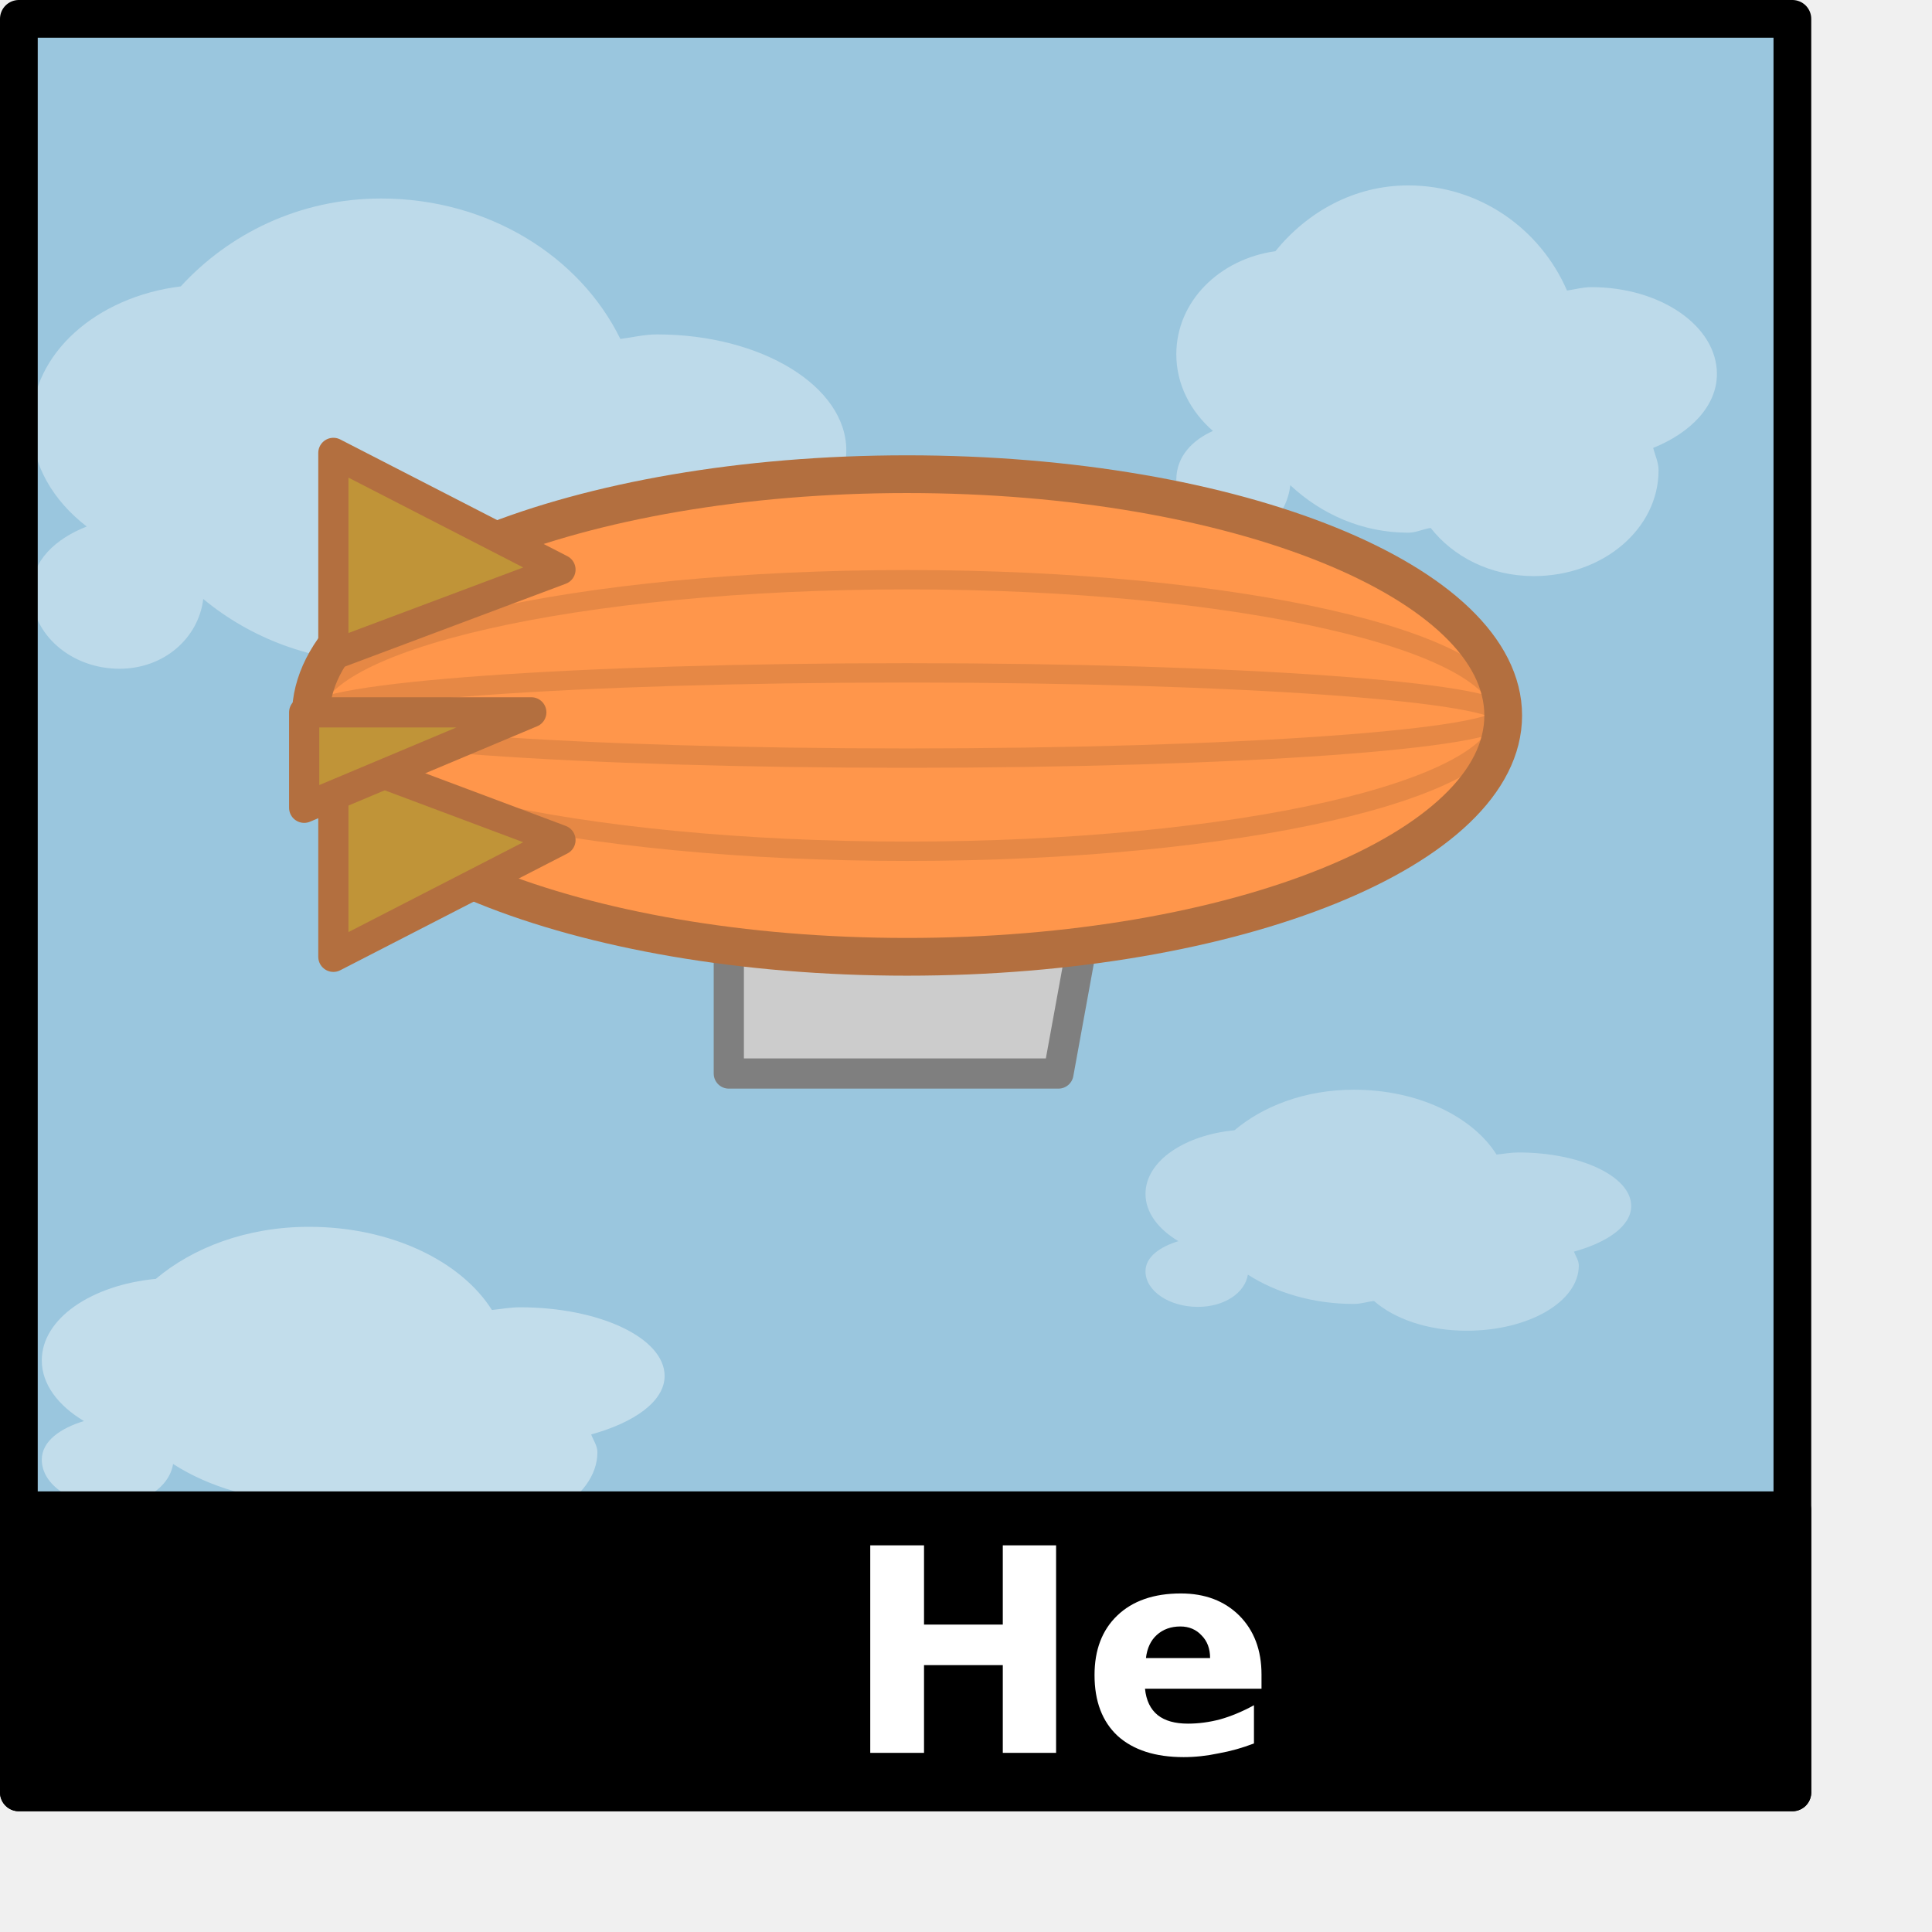
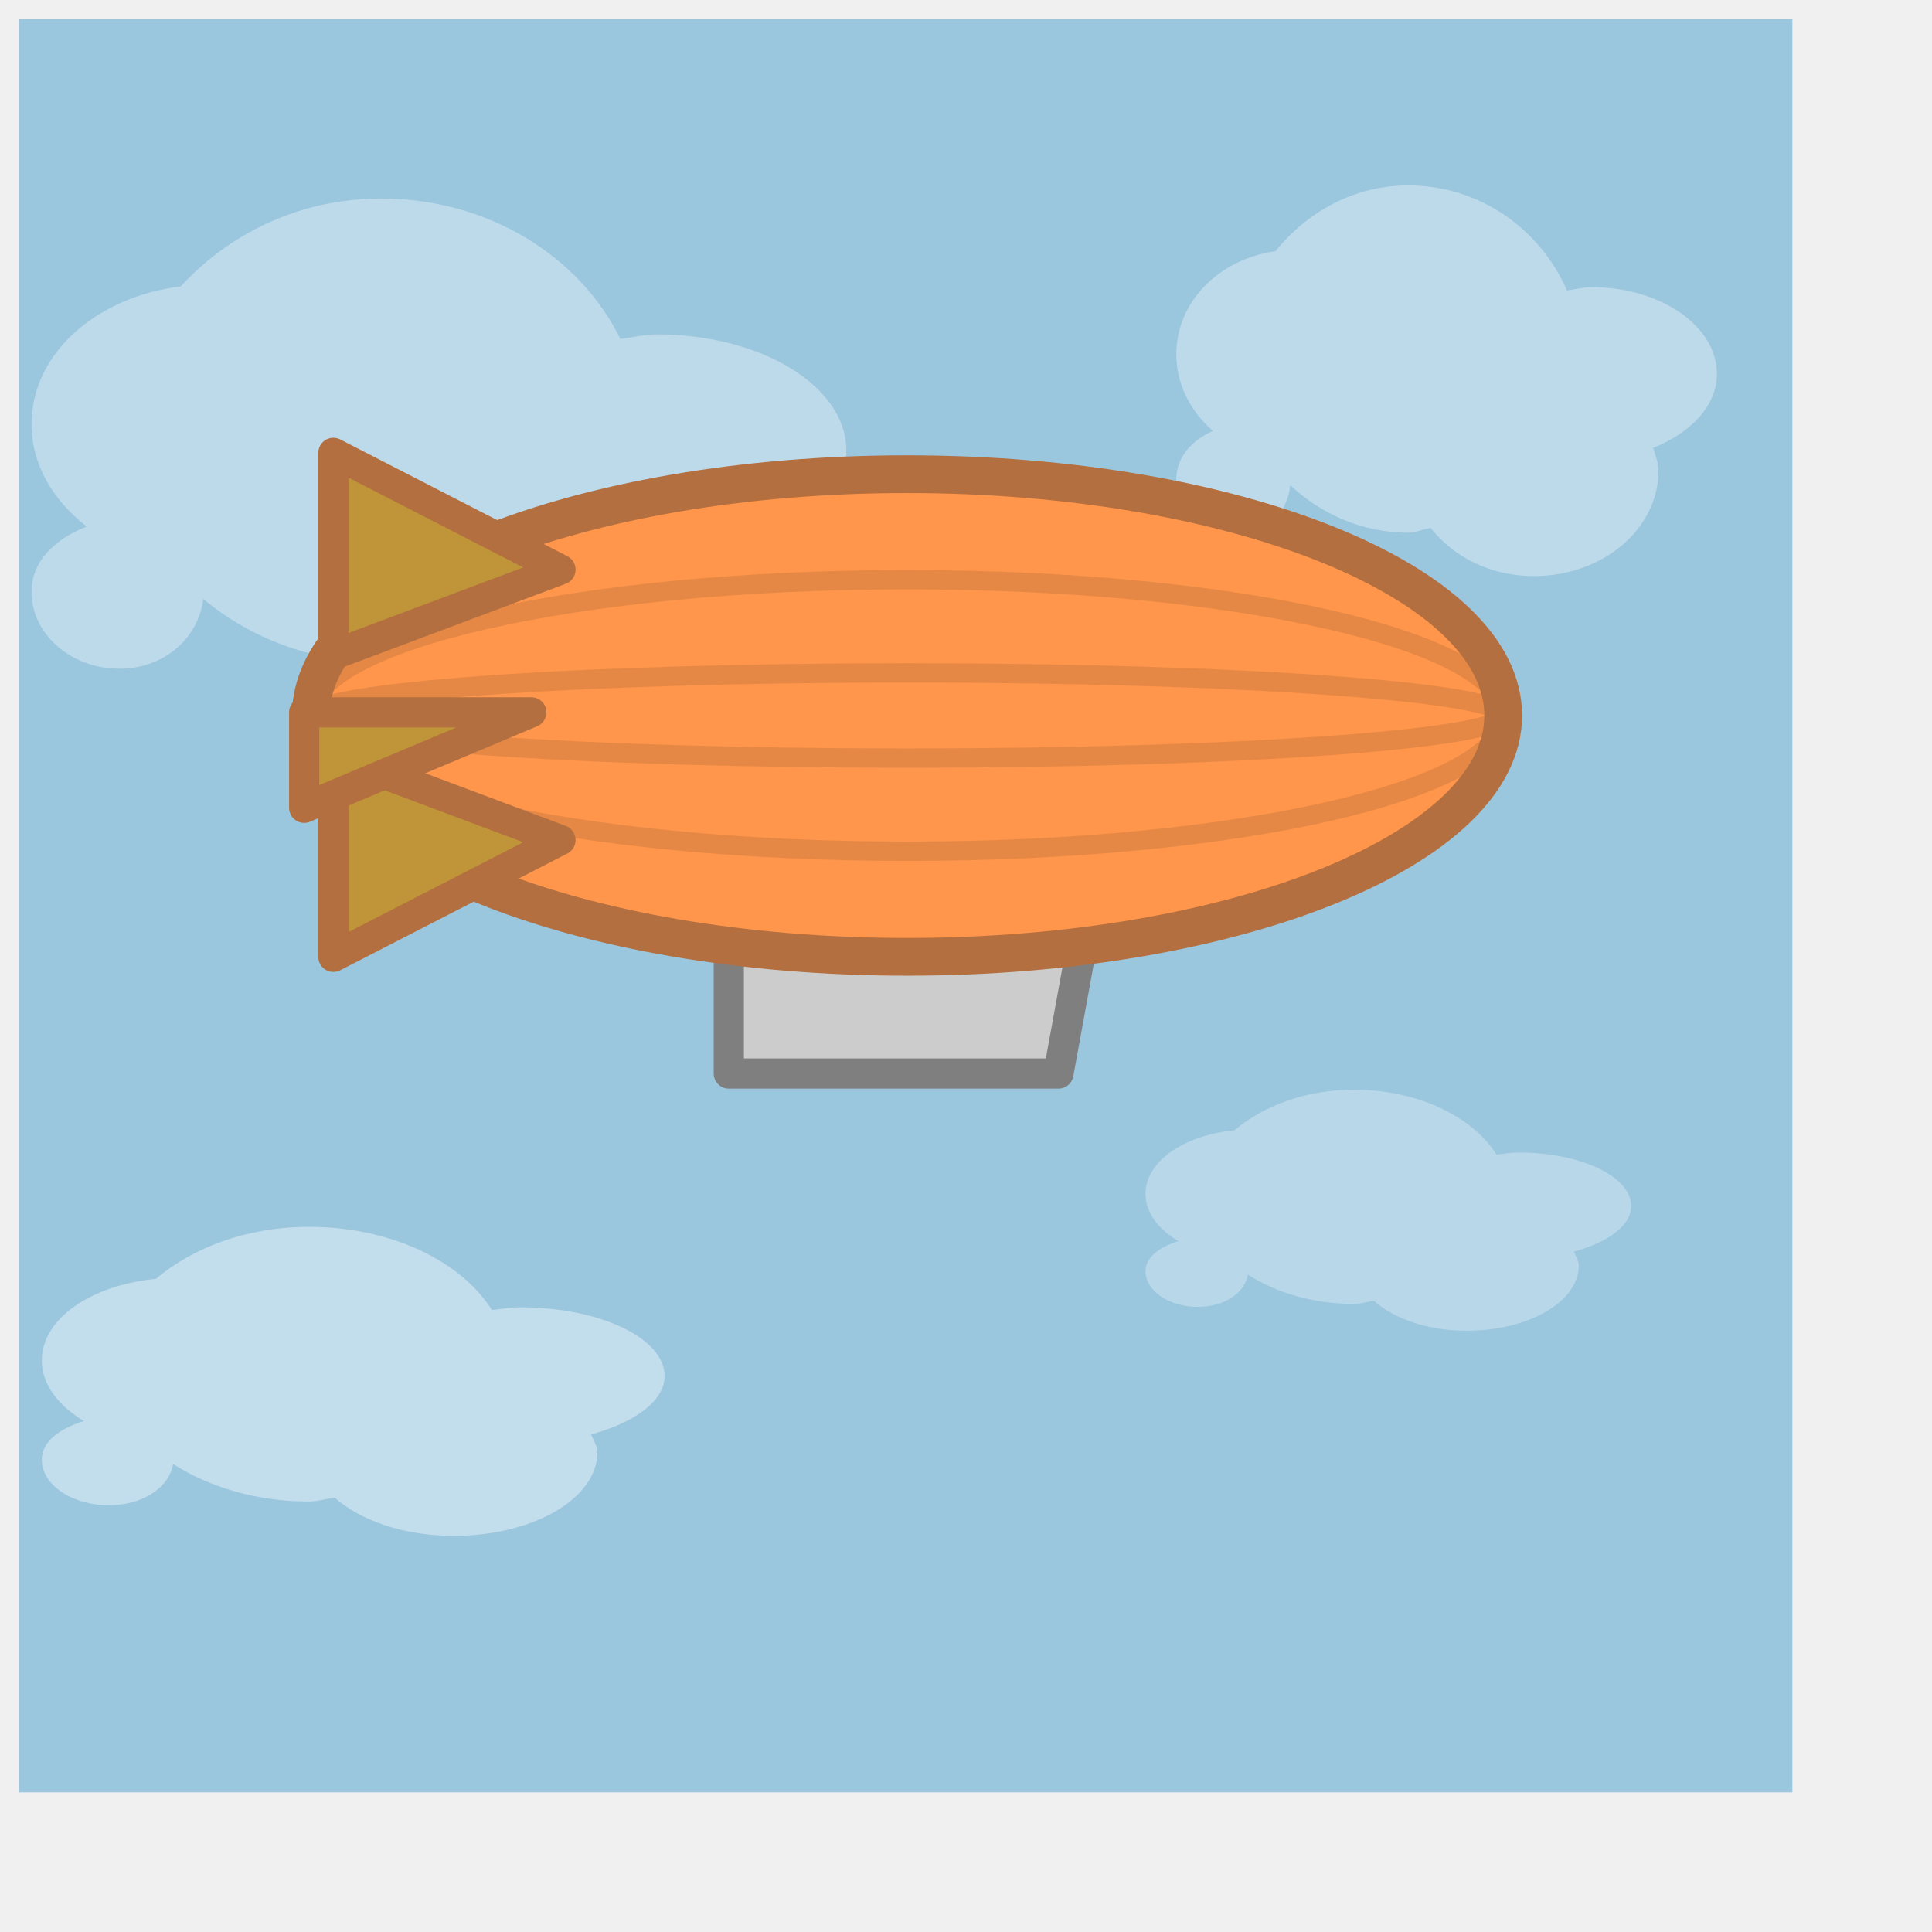
<svg xmlns="http://www.w3.org/2000/svg" width="48pt" height="48pt" id="svg6997">
  <defs id="defs6999" />
  <g id="layer1">
    <rect style="opacity:1;color:#000000;fill:#9ac6de;fill-opacity:1;fill-rule:evenodd;stroke:none;stroke-width:2.5;stroke-linecap:round;stroke-linejoin:round;marker:none;marker-start:none;marker-mid:none;marker-end:none;stroke-miterlimit:4;stroke-dasharray:none;stroke-dashoffset:0;stroke-opacity:1;visibility:visible;display:inline;overflow:visible" id="rect7005" width="58.749" height="58.749" x="0.625" y="0.625" />
    <path style="opacity:1;color:#000000;fill:#ffffff;fill-opacity:0.35;fill-rule:evenodd;stroke:none;stroke-width:0;stroke-linecap:round;stroke-linejoin:round;marker:none;marker-start:none;marker-mid:none;marker-end:none;stroke-miterlimit:4;stroke-dasharray:none;stroke-dashoffset:0;stroke-opacity:1;visibility:visible;display:inline;overflow:visible" d="M 46.651,6.142 C 44.85,6.142 43.303,7.024 42.248,8.322 C 40.405,8.578 38.967,9.977 38.967,11.737 C 38.967,12.741 39.443,13.635 40.18,14.276 C 39.51,14.575 38.967,15.112 38.967,15.894 C 38.967,16.952 39.841,17.803 40.899,17.803 C 41.888,17.803 42.639,17.035 42.742,16.073 C 43.77,17.035 45.133,17.646 46.651,17.646 C 46.917,17.646 47.137,17.524 47.393,17.489 C 48.137,18.438 49.362,19.084 50.808,19.084 C 53.101,19.084 54.942,17.52 54.942,15.579 C 54.942,15.316 54.827,15.084 54.763,14.838 C 56.002,14.34 56.875,13.451 56.875,12.388 C 56.875,10.801 55.011,9.512 52.718,9.512 C 52.431,9.512 52.179,9.586 51.909,9.625 C 51.024,7.585 49.015,6.142 46.651,6.142 z " id="path12208" />
    <path style="opacity:1;color:#000000;fill:#ffffff;fill-opacity:0.4;fill-rule:evenodd;stroke:none;stroke-width:0;stroke-linecap:round;stroke-linejoin:round;marker:none;marker-start:none;marker-mid:none;marker-end:none;stroke-miterlimit:4;stroke-dasharray:none;stroke-dashoffset:0;stroke-opacity:1;visibility:visible;display:inline;overflow:visible" d="M 10.237,40.64 C 8.161,40.64 6.379,41.337 5.163,42.364 C 3.04,42.566 1.384,43.673 1.384,45.065 C 1.384,45.86 1.932,46.567 2.781,47.074 C 2.009,47.31 1.384,47.735 1.384,48.353 C 1.384,49.191 2.39,49.864 3.61,49.864 C 4.749,49.864 5.614,49.256 5.733,48.496 C 6.918,49.256 8.488,49.74 10.237,49.74 C 10.543,49.74 10.797,49.643 11.091,49.615 C 11.949,50.366 13.36,50.877 15.026,50.877 C 17.669,50.877 19.79,49.64 19.79,48.105 C 19.79,47.896 19.657,47.713 19.583,47.518 C 21.011,47.124 22.016,46.422 22.016,45.581 C 22.016,44.325 19.869,43.306 17.227,43.306 C 16.896,43.306 16.606,43.364 16.295,43.395 C 15.276,41.781 12.96,40.64 10.237,40.64 z " id="path12221" />
-     <path style="color:#000000;fill:#000000;fill-opacity:1;fill-rule:evenodd;stroke:#000000;stroke-width:1.25;stroke-linecap:round;stroke-linejoin:round;marker:none;marker-start:none;marker-mid:none;marker-end:none;stroke-miterlimit:4;stroke-dasharray:none;stroke-dashoffset:0;stroke-opacity:1;visibility:visible;display:inline;overflow:visible" d="M 0.625,50.03 L 59.375,50.03 L 59.375,59.375 L 0.625,59.375 L 0.625,50.03 z " id="rect8477" />
    <path style="opacity:1;color:#000000;fill:#ffffff;fill-opacity:0.35;fill-rule:evenodd;stroke:none;stroke-width:0;stroke-linecap:round;stroke-linejoin:round;marker:none;marker-start:none;marker-mid:none;marker-end:none;stroke-miterlimit:4;stroke-dasharray:none;stroke-dashoffset:0;stroke-opacity:1;visibility:visible;display:inline;overflow:visible" d="M 12.626,6.576 C 9.91,6.576 7.578,7.753 5.988,9.487 C 3.211,9.829 1.044,11.698 1.044,14.049 C 1.044,15.391 1.76,16.585 2.872,17.441 C 1.861,17.84 1.044,18.558 1.044,19.602 C 1.044,21.016 2.361,22.153 3.956,22.153 C 5.447,22.153 6.578,21.127 6.733,19.842 C 8.283,21.127 10.338,21.943 12.626,21.943 C 13.025,21.943 13.358,21.779 13.743,21.733 C 14.865,23.001 16.711,23.864 18.891,23.864 C 22.348,23.864 25.122,21.774 25.122,19.182 C 25.122,18.83 24.949,18.521 24.851,18.191 C 26.72,17.526 28.035,16.34 28.035,14.92 C 28.035,12.799 25.226,11.078 21.77,11.078 C 21.337,11.078 20.958,11.177 20.55,11.228 C 19.217,8.503 16.188,6.576 12.626,6.576 z " id="path12227" />
    <g id="g12198" transform="matrix(1.100323,0,0,1.100323,-3.148688,-2.379088)">
      <path id="rect10682" d="M 24.803,27.454 L 36.009,27.454 L 34.727,34.482 L 24.803,34.482 L 24.803,27.454 z " style="color:#000000;fill:#cccccc;fill-opacity:1;fill-rule:evenodd;stroke:#7f7f7f;stroke-width:0.909;stroke-linecap:round;stroke-linejoin:round;marker:none;marker-start:none;marker-mid:none;marker-end:none;stroke-miterlimit:4;stroke-dasharray:none;stroke-dashoffset:0;stroke-opacity:1;visibility:visible;display:inline;overflow:visible" />
      <path id="path9942" d="M 48.117,23.703 C 48.117,27.713 40.076,30.968 30.168,30.968 C 20.261,30.968 12.22,27.713 12.22,23.703 C 12.22,19.692 20.261,16.438 30.168,16.438 C 40.076,16.438 48.117,19.692 48.117,23.703 z " style="color:#000000;fill:#ff964b;fill-opacity:1;fill-rule:evenodd;stroke:none;stroke-width:2.5;stroke-linecap:round;stroke-linejoin:round;marker:none;marker-start:none;marker-mid:none;marker-end:none;stroke-miterlimit:4;stroke-dashoffset:0;stroke-opacity:1;visibility:visible;display:inline;overflow:visible" />
      <path id="path10685" d="M 48.117,23.703 C 48.117,25.959 40.076,27.79 30.168,27.79 C 20.261,27.79 12.22,25.959 12.22,23.703 C 12.22,21.446 20.261,19.615 30.168,19.615 C 40.076,19.615 48.117,21.446 48.117,23.703 z " style="color:#000000;fill:none;fill-opacity:1;fill-rule:evenodd;stroke:#e68845;stroke-width:0.583;stroke-linecap:round;stroke-linejoin:round;marker:none;marker-start:none;marker-mid:none;marker-end:none;stroke-miterlimit:4;stroke-dasharray:none;stroke-dashoffset:0;stroke-opacity:1;visibility:visible;display:inline;overflow:visible" />
      <path id="path11417" d="M 48.117,23.703 C 48.117,24.411 40.076,24.986 30.168,24.986 C 20.261,24.986 12.22,24.411 12.22,23.703 C 12.22,22.994 20.261,22.419 30.168,22.419 C 40.076,22.419 48.117,22.994 48.117,23.703 z " style="color:#000000;fill:none;fill-opacity:1;fill-rule:evenodd;stroke:#e68845;stroke-width:0.583;stroke-linecap:round;stroke-linejoin:round;marker:none;marker-start:none;marker-mid:none;marker-end:none;stroke-miterlimit:4;stroke-dasharray:none;stroke-dashoffset:0;stroke-opacity:1;visibility:visible;display:inline;overflow:visible" />
      <path id="path11413" d="M 48.117,23.703 C 48.117,27.713 40.076,30.968 30.168,30.968 C 20.261,30.968 12.22,27.713 12.22,23.703 C 12.22,19.692 20.261,16.438 30.168,16.438 C 40.076,16.438 48.117,19.692 48.117,23.703 z " style="color:#000000;fill:none;fill-opacity:1;fill-rule:evenodd;stroke:#b36f3f;stroke-width:1.136;stroke-linecap:round;stroke-linejoin:round;marker:none;marker-start:none;marker-mid:none;marker-end:none;stroke-miterlimit:4;stroke-dasharray:none;stroke-dashoffset:0;stroke-opacity:1;visibility:visible;display:inline;overflow:visible" />
      <path id="rect9945" d="M 12.898,15.797 L 19.735,19.311 L 12.898,21.875 L 12.898,15.797 z " style="color:#000000;fill:#c09438;fill-opacity:1;fill-rule:evenodd;stroke:#b36f3f;stroke-width:0.909;stroke-linecap:round;stroke-linejoin:round;marker:none;marker-start:none;marker-mid:none;marker-end:none;stroke-miterlimit:4;stroke-dasharray:none;stroke-dashoffset:0;stroke-opacity:1;visibility:visible;display:inline;overflow:visible" />
      <path id="path9952" d="M 12.898,30.968 L 19.735,27.453 L 12.898,24.89 L 12.898,30.968 z " style="color:#000000;fill:#c09438;fill-opacity:1;fill-rule:evenodd;stroke:#b36f3f;stroke-width:0.909;stroke-linecap:round;stroke-linejoin:round;marker:none;marker-start:none;marker-mid:none;marker-end:none;stroke-miterlimit:4;stroke-dasharray:none;stroke-dashoffset:0;stroke-opacity:1;visibility:visible;display:inline;overflow:visible" />
      <path id="path9954" d="M 12.019,26.481 L 18.857,23.608 L 12.019,23.608 L 12.019,26.481 z " style="color:#000000;fill:#c09438;fill-opacity:1;fill-rule:evenodd;stroke:#b36f3f;stroke-width:0.909;stroke-linecap:round;stroke-linejoin:round;marker:none;marker-start:none;marker-mid:none;marker-end:none;stroke-miterlimit:4;stroke-dasharray:none;stroke-dashoffset:0;stroke-opacity:1;visibility:visible;display:inline;overflow:visible" />
    </g>
-     <path style="color:#000000;fill:none;fill-opacity:1;fill-rule:evenodd;stroke:#000000;stroke-width:1.25;stroke-linecap:round;stroke-linejoin:round;marker:none;marker-start:none;marker-mid:none;marker-end:none;stroke-miterlimit:4;stroke-dasharray:none;stroke-dashoffset:0;stroke-opacity:1;visibility:visible;display:inline;overflow:visible" d="M 0.625,0.625 L 59.375,0.625 L 59.375,59.375 L 0.625,59.375 L 0.625,0.625 z " id="rect12223" />
    <path style="opacity:1;color:#000000;fill:#ffffff;fill-opacity:0.3;fill-rule:evenodd;stroke:none;stroke-width:0;stroke-linecap:round;stroke-linejoin:round;marker:none;marker-start:none;marker-mid:none;marker-end:none;stroke-miterlimit:4;stroke-dasharray:none;stroke-dashoffset:0;stroke-opacity:1;visibility:visible;display:inline;overflow:visible" d="M 44.85,36.098 C 43.231,36.098 41.841,36.642 40.893,37.442 C 39.238,37.6 37.946,38.463 37.946,39.549 C 37.946,40.169 38.373,40.72 39.036,41.115 C 38.433,41.3 37.946,41.632 37.946,42.113 C 37.946,42.766 38.731,43.292 39.682,43.292 C 40.571,43.292 41.245,42.818 41.337,42.224 C 42.261,42.818 43.486,43.195 44.85,43.195 C 45.089,43.195 45.287,43.119 45.517,43.098 C 46.185,43.683 47.286,44.082 48.585,44.082 C 50.646,44.082 52.3,43.117 52.3,41.919 C 52.3,41.757 52.197,41.614 52.139,41.462 C 53.253,41.155 54.036,40.607 54.036,39.951 C 54.036,38.972 52.362,38.177 50.301,38.177 C 50.044,38.177 49.817,38.223 49.575,38.246 C 48.78,36.988 46.974,36.098 44.85,36.098 z " id="path12225" />
-     <text xml:space="preserve" style="font-size:9.419px;font-style:normal;font-variant:normal;font-weight:bold;font-stretch:normal;text-align:end;line-height:125%;writing-mode:lr-tb;text-anchor:end;fill:#ffffff;fill-opacity:1;stroke:none;stroke-width:1pt;stroke-linecap:butt;stroke-linejoin:miter;stroke-opacity:1;font-family:Bitstream Vera Sans" x="58.637" y="58.069" id="text8484">
-       <tspan id="tspan8486" x="58.637" y="58.069">He</tspan>
-     </text>
  </g>
</svg>
